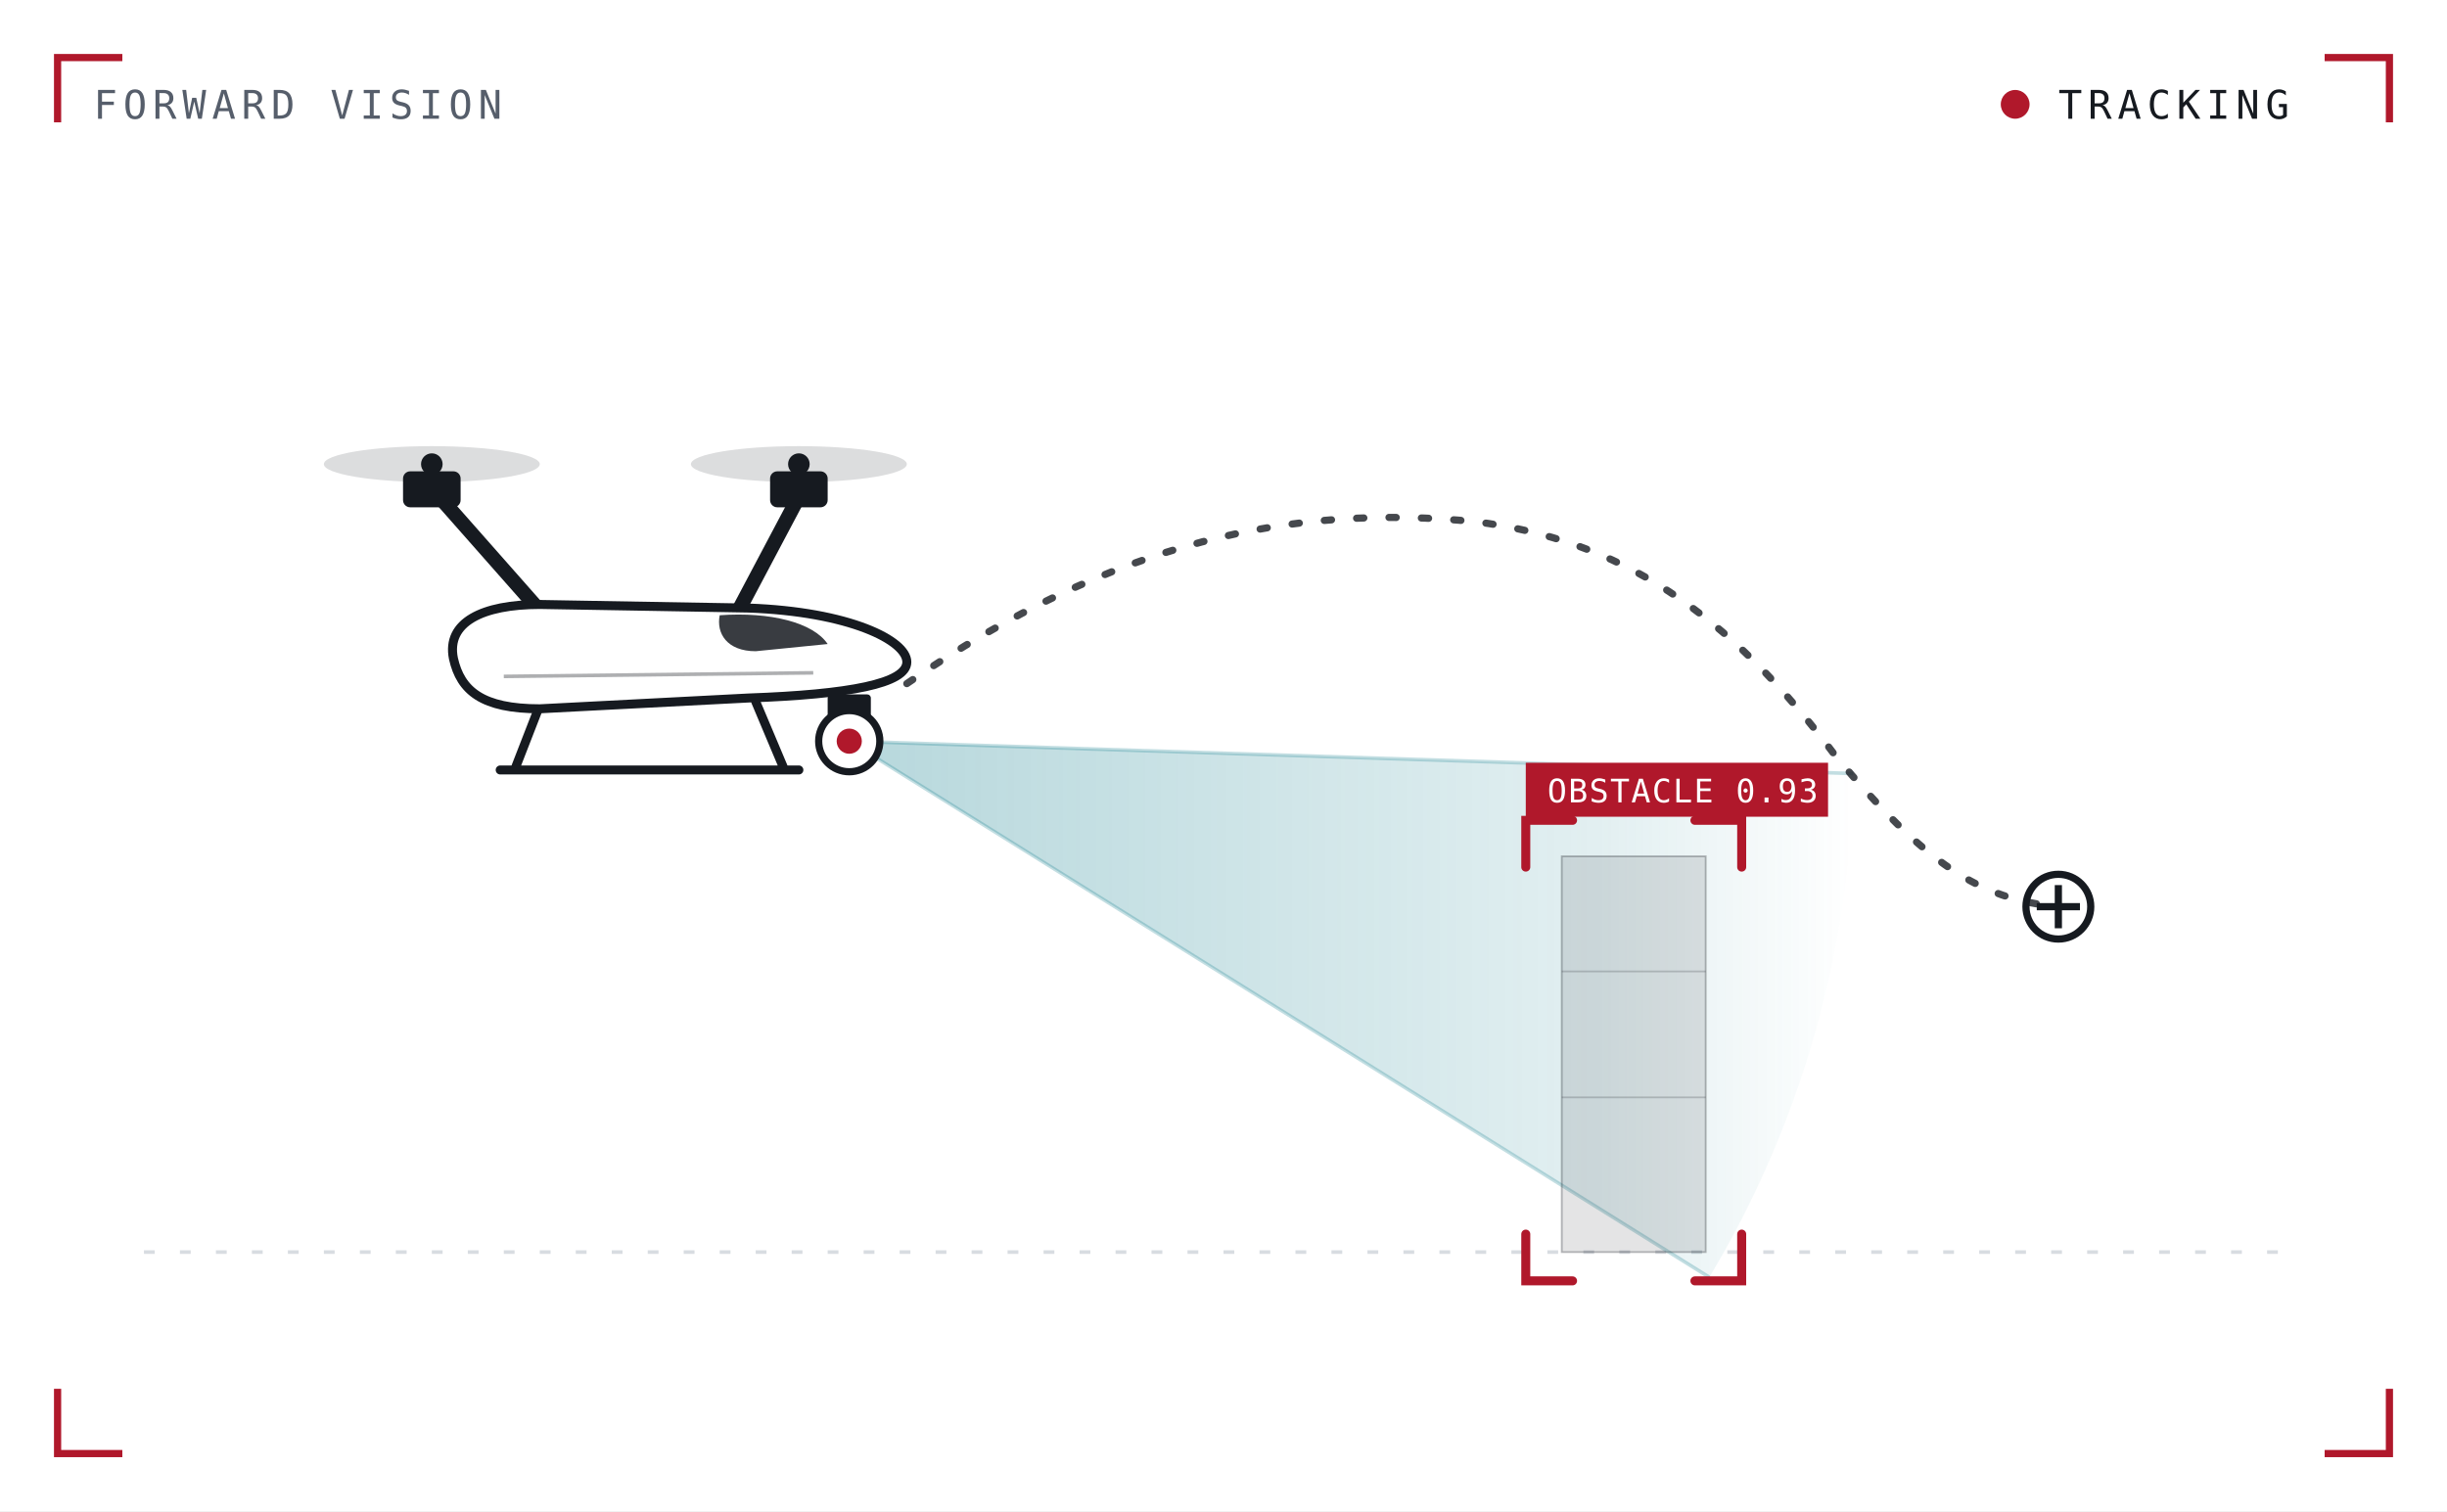
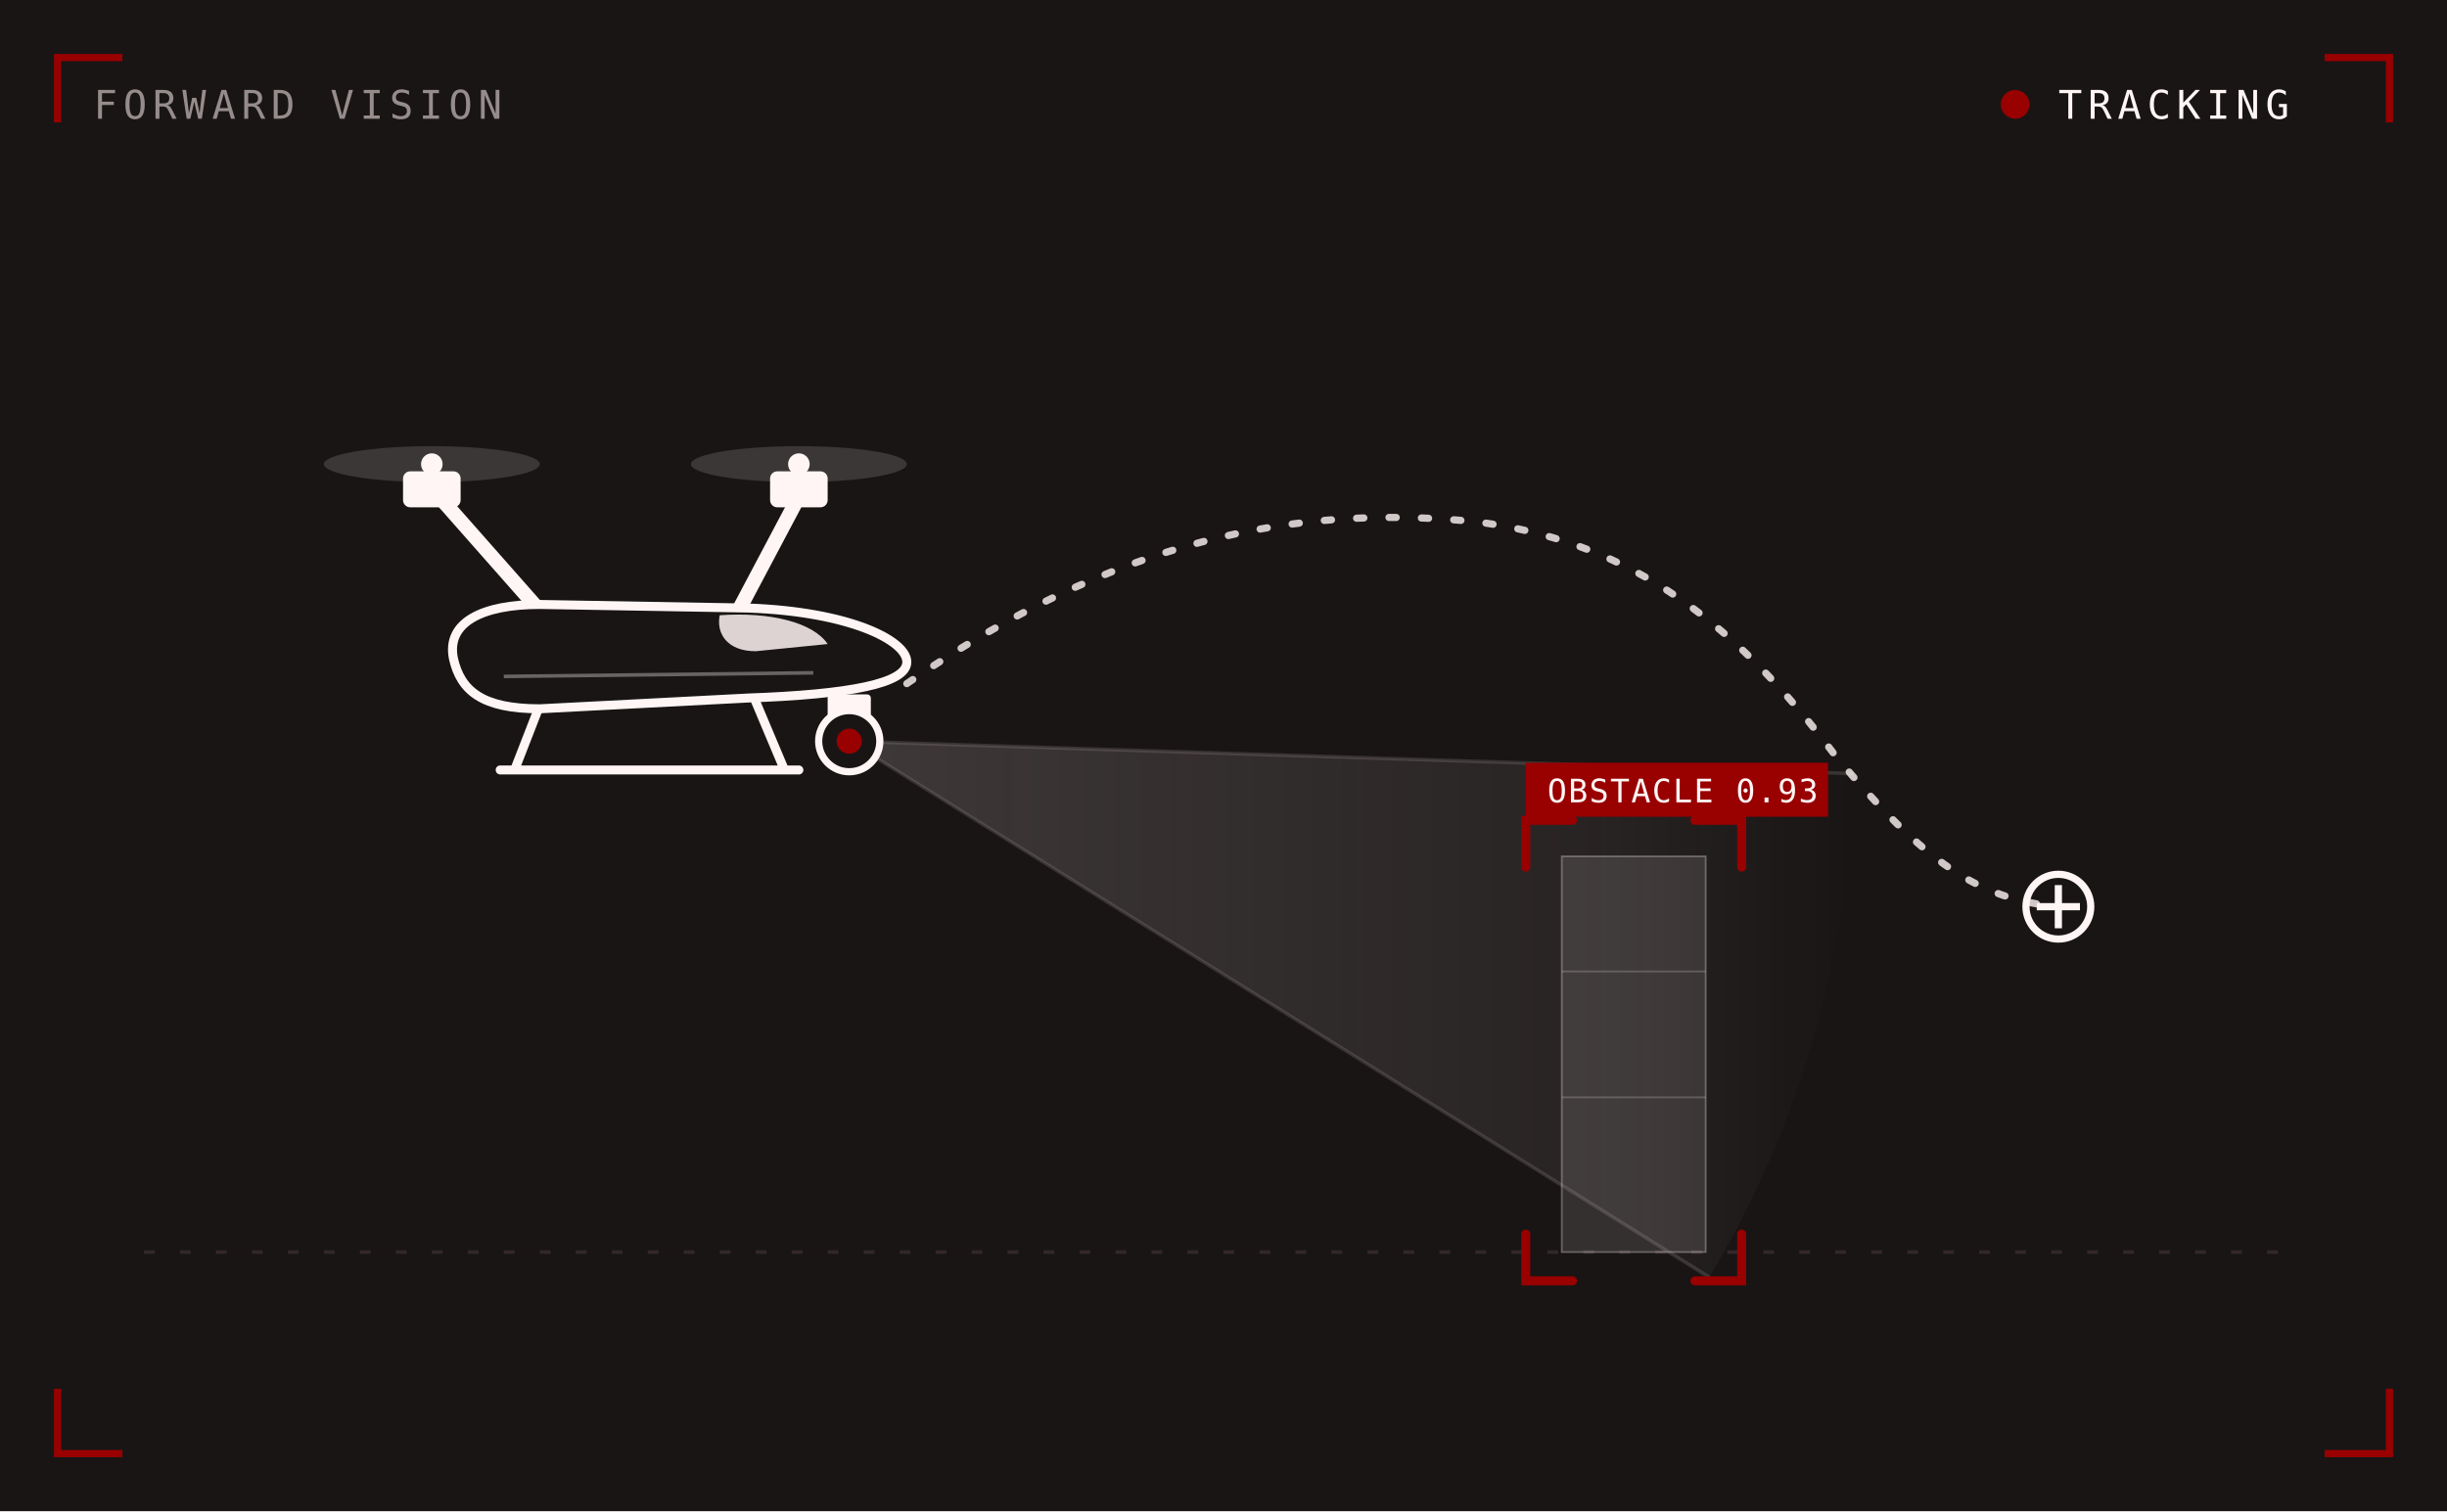
<svg xmlns="http://www.w3.org/2000/svg" width="100%" viewBox="0 0 680 420" role="img" preserveAspectRatio="xMidYMid meet">
  <style>
  .lbl { font-family:"Space Mono", ui-monospace, monospace; }
  @keyframes raven-pulse { 0%,100% { transform: scale(1); opacity:1; } 50% { transform: scale(1.3); opacity:.55; } }
  @keyframes raven-flow { to { stroke-dashoffset:-18; } }
  .pn { transform-box: fill-box; transform-origin: center; }
  @media (prefers-reduced-motion: no-preference) {
    .pn { animation: raven-pulse 2s ease-in-out infinite; }
    .pn.d { animation-delay: .6s; }
    .path { animation: raven-flow 1.4s linear infinite; }
  }
</style>
  <defs>
    <linearGradient id="coneGradient" x1="0%" y1="0%" x2="100%" y2="0%">
-       <stop offset="0%" stop-color="#0e7c8b" stop-opacity="0.30" />
-       <stop offset="75%" stop-color="#0e7c8b" stop-opacity="0.12" />
-       <stop offset="100%" stop-color="#0e7c8b" stop-opacity="0.00" />
+       <stop offset="0%" stop-color="#968C8C" stop-opacity="0.30" />
+       <stop offset="75%" stop-color="#968C8C" stop-opacity="0.12" />
+       <stop offset="100%" stop-color="#968C8C" stop-opacity="0.00" />
    </linearGradient>
  </defs>
-   <rect x="0" y="0" width="680" height="420" fill="#ffffff" />
-   <path d="M16 34 L16 16 L34 16" fill="none" stroke="#b0182b" stroke-width="2" />
-   <path d="M646 16 L664 16 L664 34" fill="none" stroke="#b0182b" stroke-width="2" />
-   <path d="M16 386 L16 404 L34 404" fill="none" stroke="#b0182b" stroke-width="2" />
-   <path d="M646 404 L664 404 L664 386" fill="none" stroke="#b0182b" stroke-width="2" />
-   <text class="lbl" x="26" y="33" font-size="11" letter-spacing="1.6" fill="#565e6b">FORWARD VISION</text>
-   <circle class="pn d" cx="560" cy="29" r="4" fill="#b0182b" />
-   <text class="lbl" x="572" y="33" font-size="11" letter-spacing="1.6" fill="#161a20">TRACKING</text>
-   <line x1="40" y1="348" x2="640" y2="348" stroke="#d8dce1" stroke-width="1" stroke-dasharray="3 7" />
+   <rect x="0" y="0" width="680" height="420" fill="#191515" />
+   <path d="M16 34 L16 16 L34 16" fill="none" stroke="#990000" stroke-width="2" />
+   <path d="M646 16 L664 16 L664 34" fill="none" stroke="#990000" stroke-width="2" />
+   <path d="M16 386 L16 404 L34 404" fill="none" stroke="#990000" stroke-width="2" />
+   <path d="M646 404 L664 404 L664 386" fill="none" stroke="#990000" stroke-width="2" />
+   <text class="lbl" x="26" y="33" font-size="11" letter-spacing="1.6" fill="#968C8C">FORWARD VISION</text>
+   <circle class="pn d" cx="560" cy="29" r="4" fill="#990000" />
+   <text class="lbl" x="572" y="33" font-size="11" letter-spacing="1.6" fill="#FFF5F5">TRACKING</text>
+   <line x1="40" y1="348" x2="640" y2="348" stroke="#322828" stroke-width="1" stroke-dasharray="3 7" />
  <path d="M 236 206 L 515 215 A 281 281 0 0 1 475 355 Z" fill="url(#coneGradient)" />
-   <line x1="236" y1="206" x2="515" y2="215" stroke="#0e7c8b" stroke-width="1" opacity="0.25" />
-   <line x1="236" y1="206" x2="475" y2="355" stroke="#0e7c8b" stroke-width="1" opacity="0.25" />
-   <rect x="434" y="238" width="40" height="110" fill="#161a20" opacity=".12" />
-   <rect x="434" y="238" width="40" height="110" fill="none" stroke="#161a20" stroke-width=".5" opacity=".3" />
-   <line x1="434" y1="270" x2="474" y2="270" stroke="#161a20" stroke-width=".5" opacity=".2" />
-   <line x1="434" y1="305" x2="474" y2="305" stroke="#161a20" stroke-width=".5" opacity=".2" />
-   <g stroke="#b0182b" stroke-width="2.5" fill="none" stroke-linecap="round">
+   <line x1="236" y1="206" x2="515" y2="215" stroke="#968C8C" stroke-width="1" opacity="0.25" />
+   <line x1="236" y1="206" x2="475" y2="355" stroke="#968C8C" stroke-width="1" opacity="0.25" />
+   <rect x="434" y="238" width="40" height="110" fill="#FFF5F5" opacity=".12" />
+   <rect x="434" y="238" width="40" height="110" fill="none" stroke="#FFF5F5" stroke-width=".5" opacity=".3" />
+   <line x1="434" y1="270" x2="474" y2="270" stroke="#FFF5F5" stroke-width=".5" opacity=".2" />
+   <line x1="434" y1="305" x2="474" y2="305" stroke="#FFF5F5" stroke-width=".5" opacity=".2" />
+   <g stroke="#990000" stroke-width="2.5" fill="none" stroke-linecap="round">
    <path d="M424 241 L424 228 L437 228" />
    <path d="M471 228 L484 228 L484 241" />
    <path d="M424 343 L424 356 L437 356" />
    <path d="M471 356 L484 356 L484 343" />
  </g>
-   <rect x="424" y="212" width="84" height="15" fill="#b0182b" />
-   <text class="lbl" x="430" y="223" font-size="9" letter-spacing="0.4" fill="#ffffff">OBSTACLE 0.93</text>
-   <path class="path" d="M252 190 C310 150 360 140 410 145 C450 150 480 170 510 210 C535 240 550 250 572 252" fill="none" stroke="#161a20" stroke-width="2" stroke-linecap="round" stroke-dasharray="2 7" opacity=".8" />
+   <rect x="424" y="212" width="84" height="15" fill="#990000" />
+   <text class="lbl" x="430" y="223" font-size="9" letter-spacing="0.4" fill="#FFF5F5">OBSTACLE 0.93</text>
+   <path class="path" d="M252 190 C310 150 360 140 410 145 C450 150 480 170 510 210 C535 240 550 250 572 252" fill="none" stroke="#FFF5F5" stroke-width="2" stroke-linecap="round" stroke-dasharray="2 7" opacity=".8" />
  <g>
-     <circle cx="572" cy="252" r="9" fill="none" stroke="#161a20" stroke-width="2" />
-     <line x1="566" y1="252" x2="578" y2="252" stroke="#161a20" stroke-width="2" />
-     <line x1="572" y1="246" x2="572" y2="258" stroke="#161a20" stroke-width="2" />
+     <circle cx="572" cy="252" r="9" fill="none" stroke="#FFF5F5" stroke-width="2" />
+     <line x1="566" y1="252" x2="578" y2="252" stroke="#FFF5F5" stroke-width="2" />
+     <line x1="572" y1="246" x2="572" y2="258" stroke="#FFF5F5" stroke-width="2" />
  </g>
-   <line x1="152" y1="172" x2="122" y2="138" stroke="#161a20" stroke-width="4" stroke-linecap="round" />
-   <line x1="204" y1="172" x2="222" y2="138" stroke="#161a20" stroke-width="4" stroke-linecap="round" />
-   <ellipse cx="120" cy="129" rx="30" ry="5" fill="#161a20" opacity=".15" />
-   <ellipse cx="222" cy="129" rx="30" ry="5" fill="#161a20" opacity=".15" />
-   <rect x="112" y="131" width="16" height="10" rx="2" fill="#161a20" />
-   <rect x="214" y="131" width="16" height="10" rx="2" fill="#161a20" />
-   <circle cx="120" cy="129" r="3" fill="#161a20" />
-   <circle cx="222" cy="129" r="3" fill="#161a20" />
-   <path d="M150 196 L143 214 M210 195 L218 214 M139 214 L222 214" stroke="#161a20" stroke-width="2.5" stroke-linecap="round" />
-   <path d="M126 183 C124 173 134 168 150 168 L208 169 C236 170 252 178 252 184 C252 190 236 193 208 194 L150 197 C134 197 128 192 126 183 Z" fill="#ffffff" stroke="#161a20" stroke-width="2.5" />
-   <path d="M200 171 C214 170 226 173 230 179 L210 181 C202 181 199 176 200 171 Z" fill="#161a20" opacity=".85" />
-   <line x1="140" y1="188" x2="226" y2="187" stroke="#161a20" stroke-width="1" opacity=".35" />
-   <rect x="230" y="193" width="12" height="7" rx="1" fill="#161a20" />
-   <circle cx="236" cy="206" r="8.5" fill="#ffffff" stroke="#161a20" stroke-width="2" />
-   <circle class="pn d" cx="236" cy="206" r="3.5" fill="#b0182b" />
+   <line x1="152" y1="172" x2="122" y2="138" stroke="#FFF5F5" stroke-width="4" stroke-linecap="round" />
+   <line x1="204" y1="172" x2="222" y2="138" stroke="#FFF5F5" stroke-width="4" stroke-linecap="round" />
+   <ellipse cx="120" cy="129" rx="30" ry="5" fill="#FFF5F5" opacity=".15" />
+   <ellipse cx="222" cy="129" rx="30" ry="5" fill="#FFF5F5" opacity=".15" />
+   <rect x="112" y="131" width="16" height="10" rx="2" fill="#FFF5F5" />
+   <rect x="214" y="131" width="16" height="10" rx="2" fill="#FFF5F5" />
+   <circle cx="120" cy="129" r="3" fill="#FFF5F5" />
+   <circle cx="222" cy="129" r="3" fill="#FFF5F5" />
+   <path d="M150 196 L143 214 M210 195 L218 214 M139 214 L222 214" stroke="#FFF5F5" stroke-width="2.5" stroke-linecap="round" />
+   <path d="M126 183 C124 173 134 168 150 168 L208 169 C236 170 252 178 252 184 C252 190 236 193 208 194 L150 197 C134 197 128 192 126 183 Z" fill="#191515" stroke="#FFF5F5" stroke-width="2.5" />
+   <path d="M200 171 C214 170 226 173 230 179 L210 181 C202 181 199 176 200 171 Z" fill="#FFF5F5" opacity=".85" />
+   <line x1="140" y1="188" x2="226" y2="187" stroke="#FFF5F5" stroke-width="1" opacity=".35" />
+   <rect x="230" y="193" width="12" height="7" rx="1" fill="#FFF5F5" />
+   <circle cx="236" cy="206" r="8.5" fill="#191515" stroke="#FFF5F5" stroke-width="2" />
+   <circle class="pn d" cx="236" cy="206" r="3.5" fill="#990000" />
</svg>
